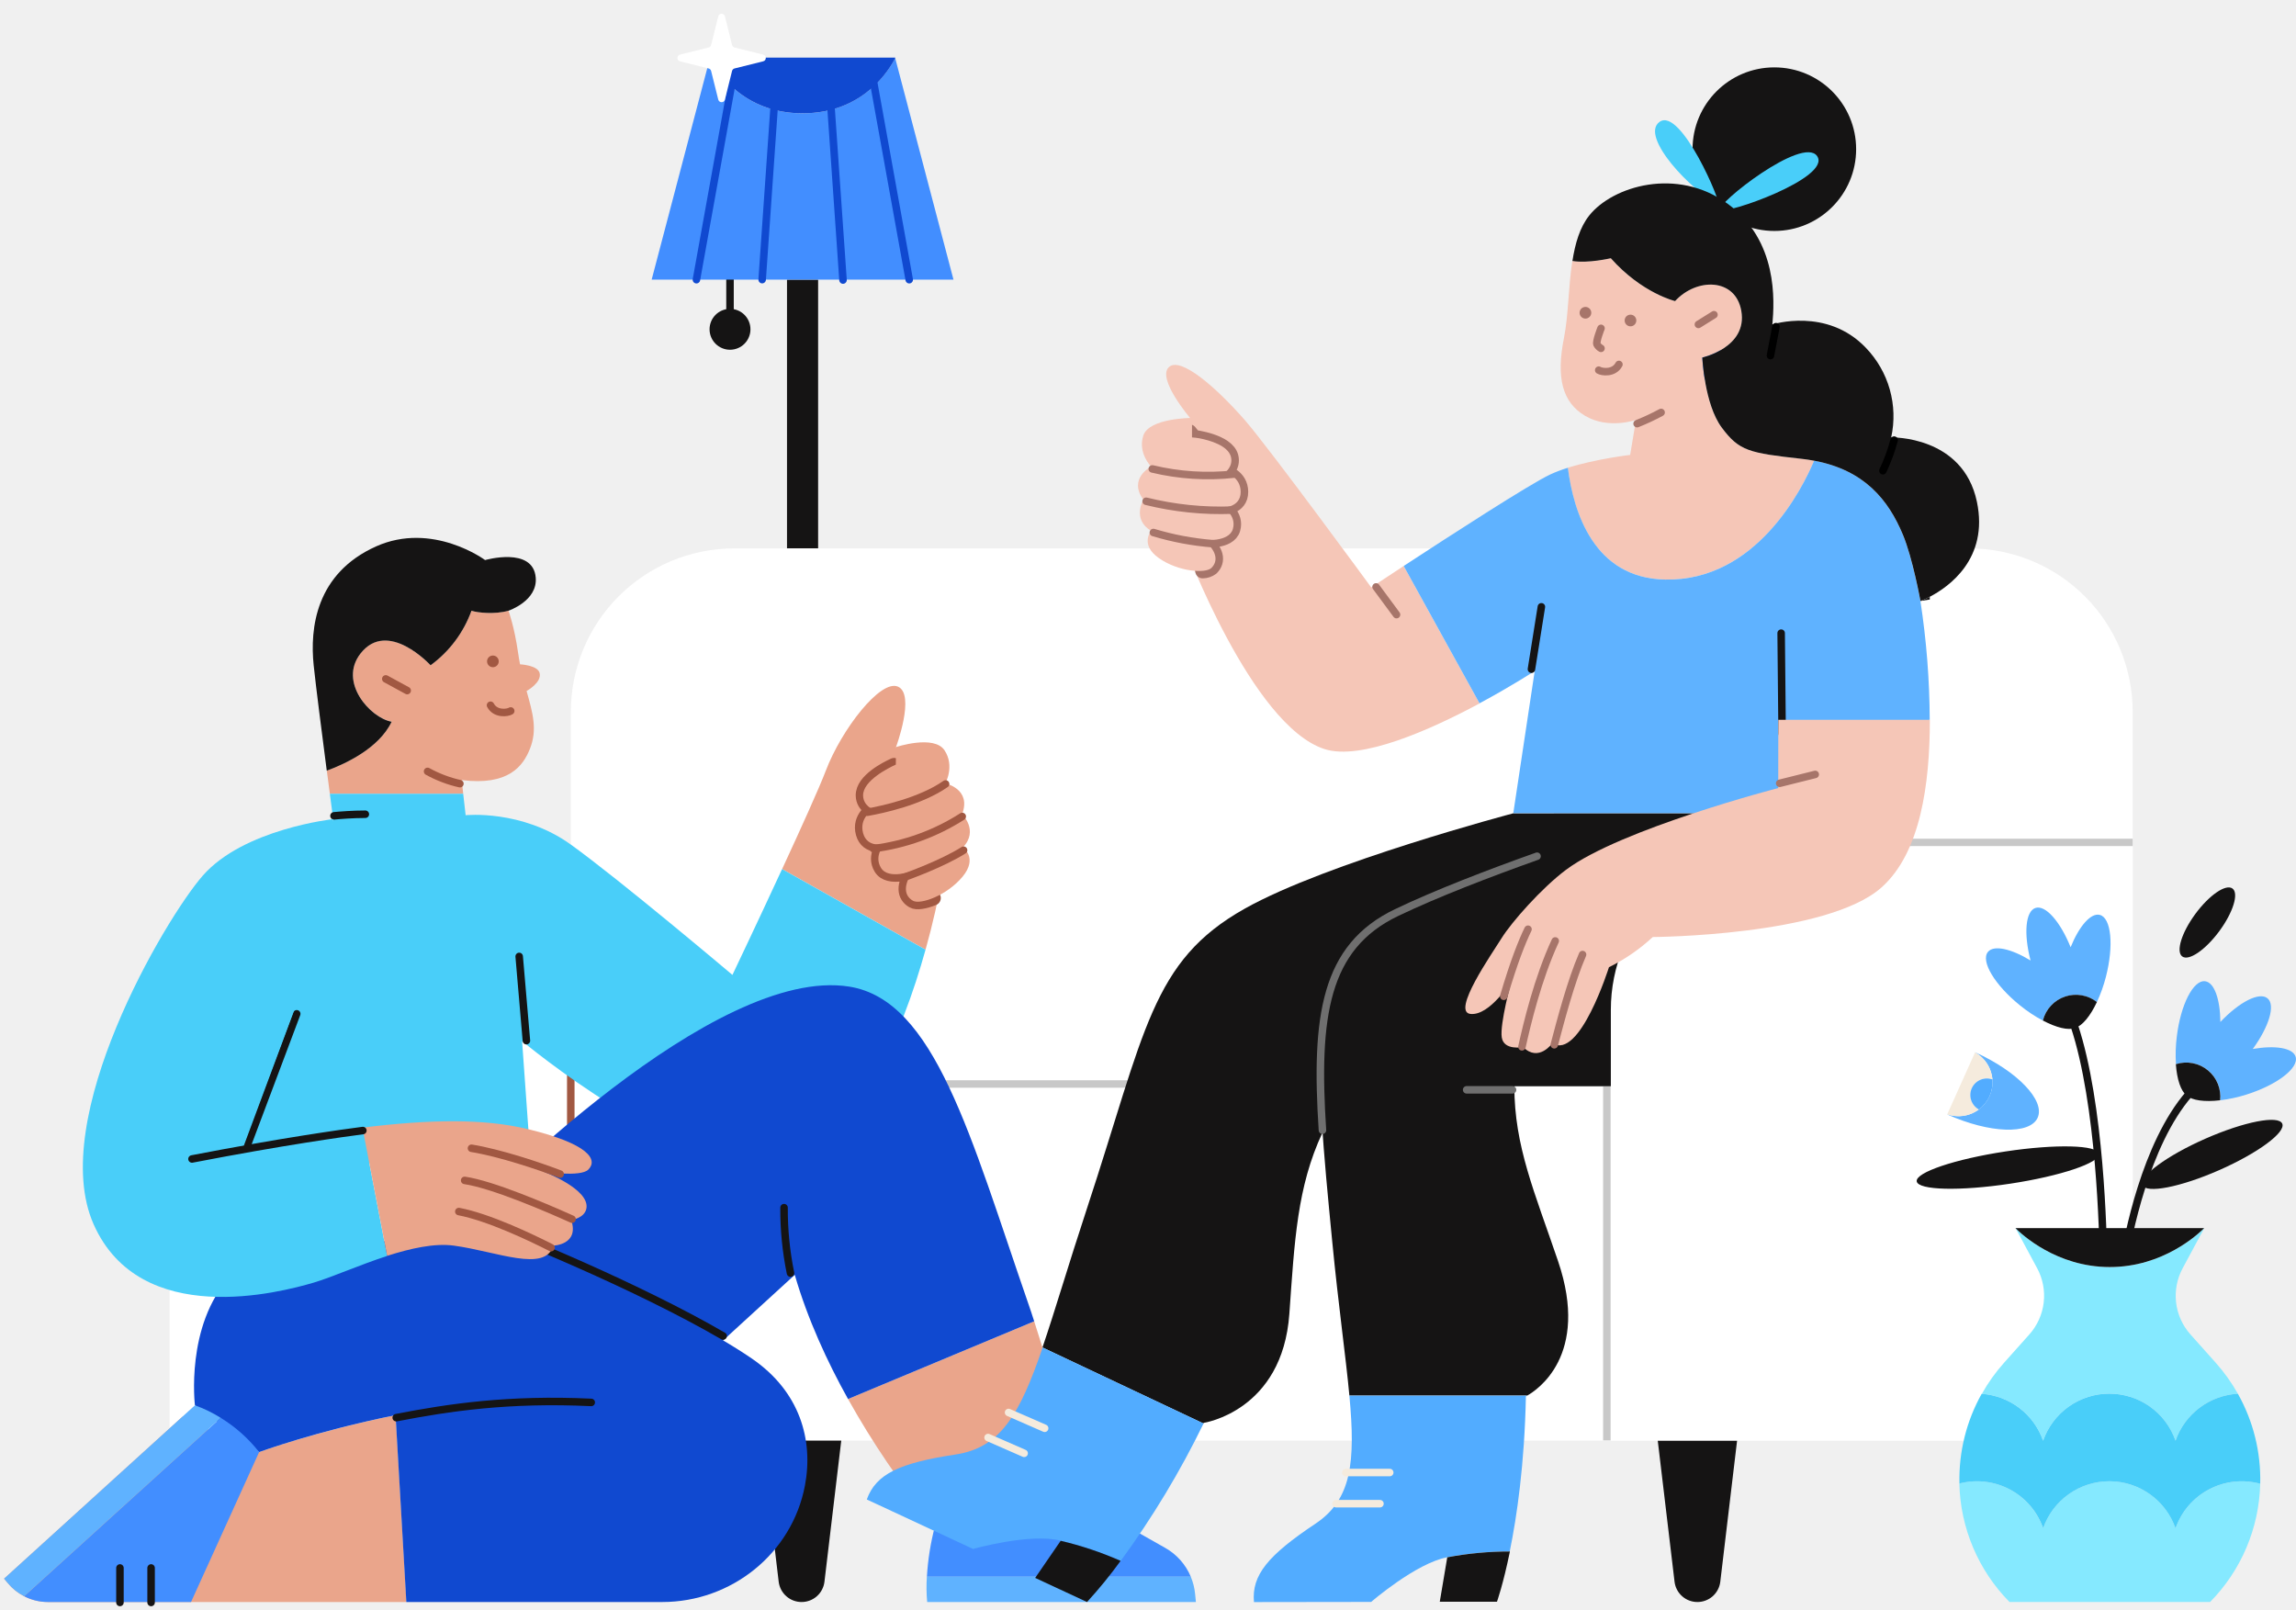
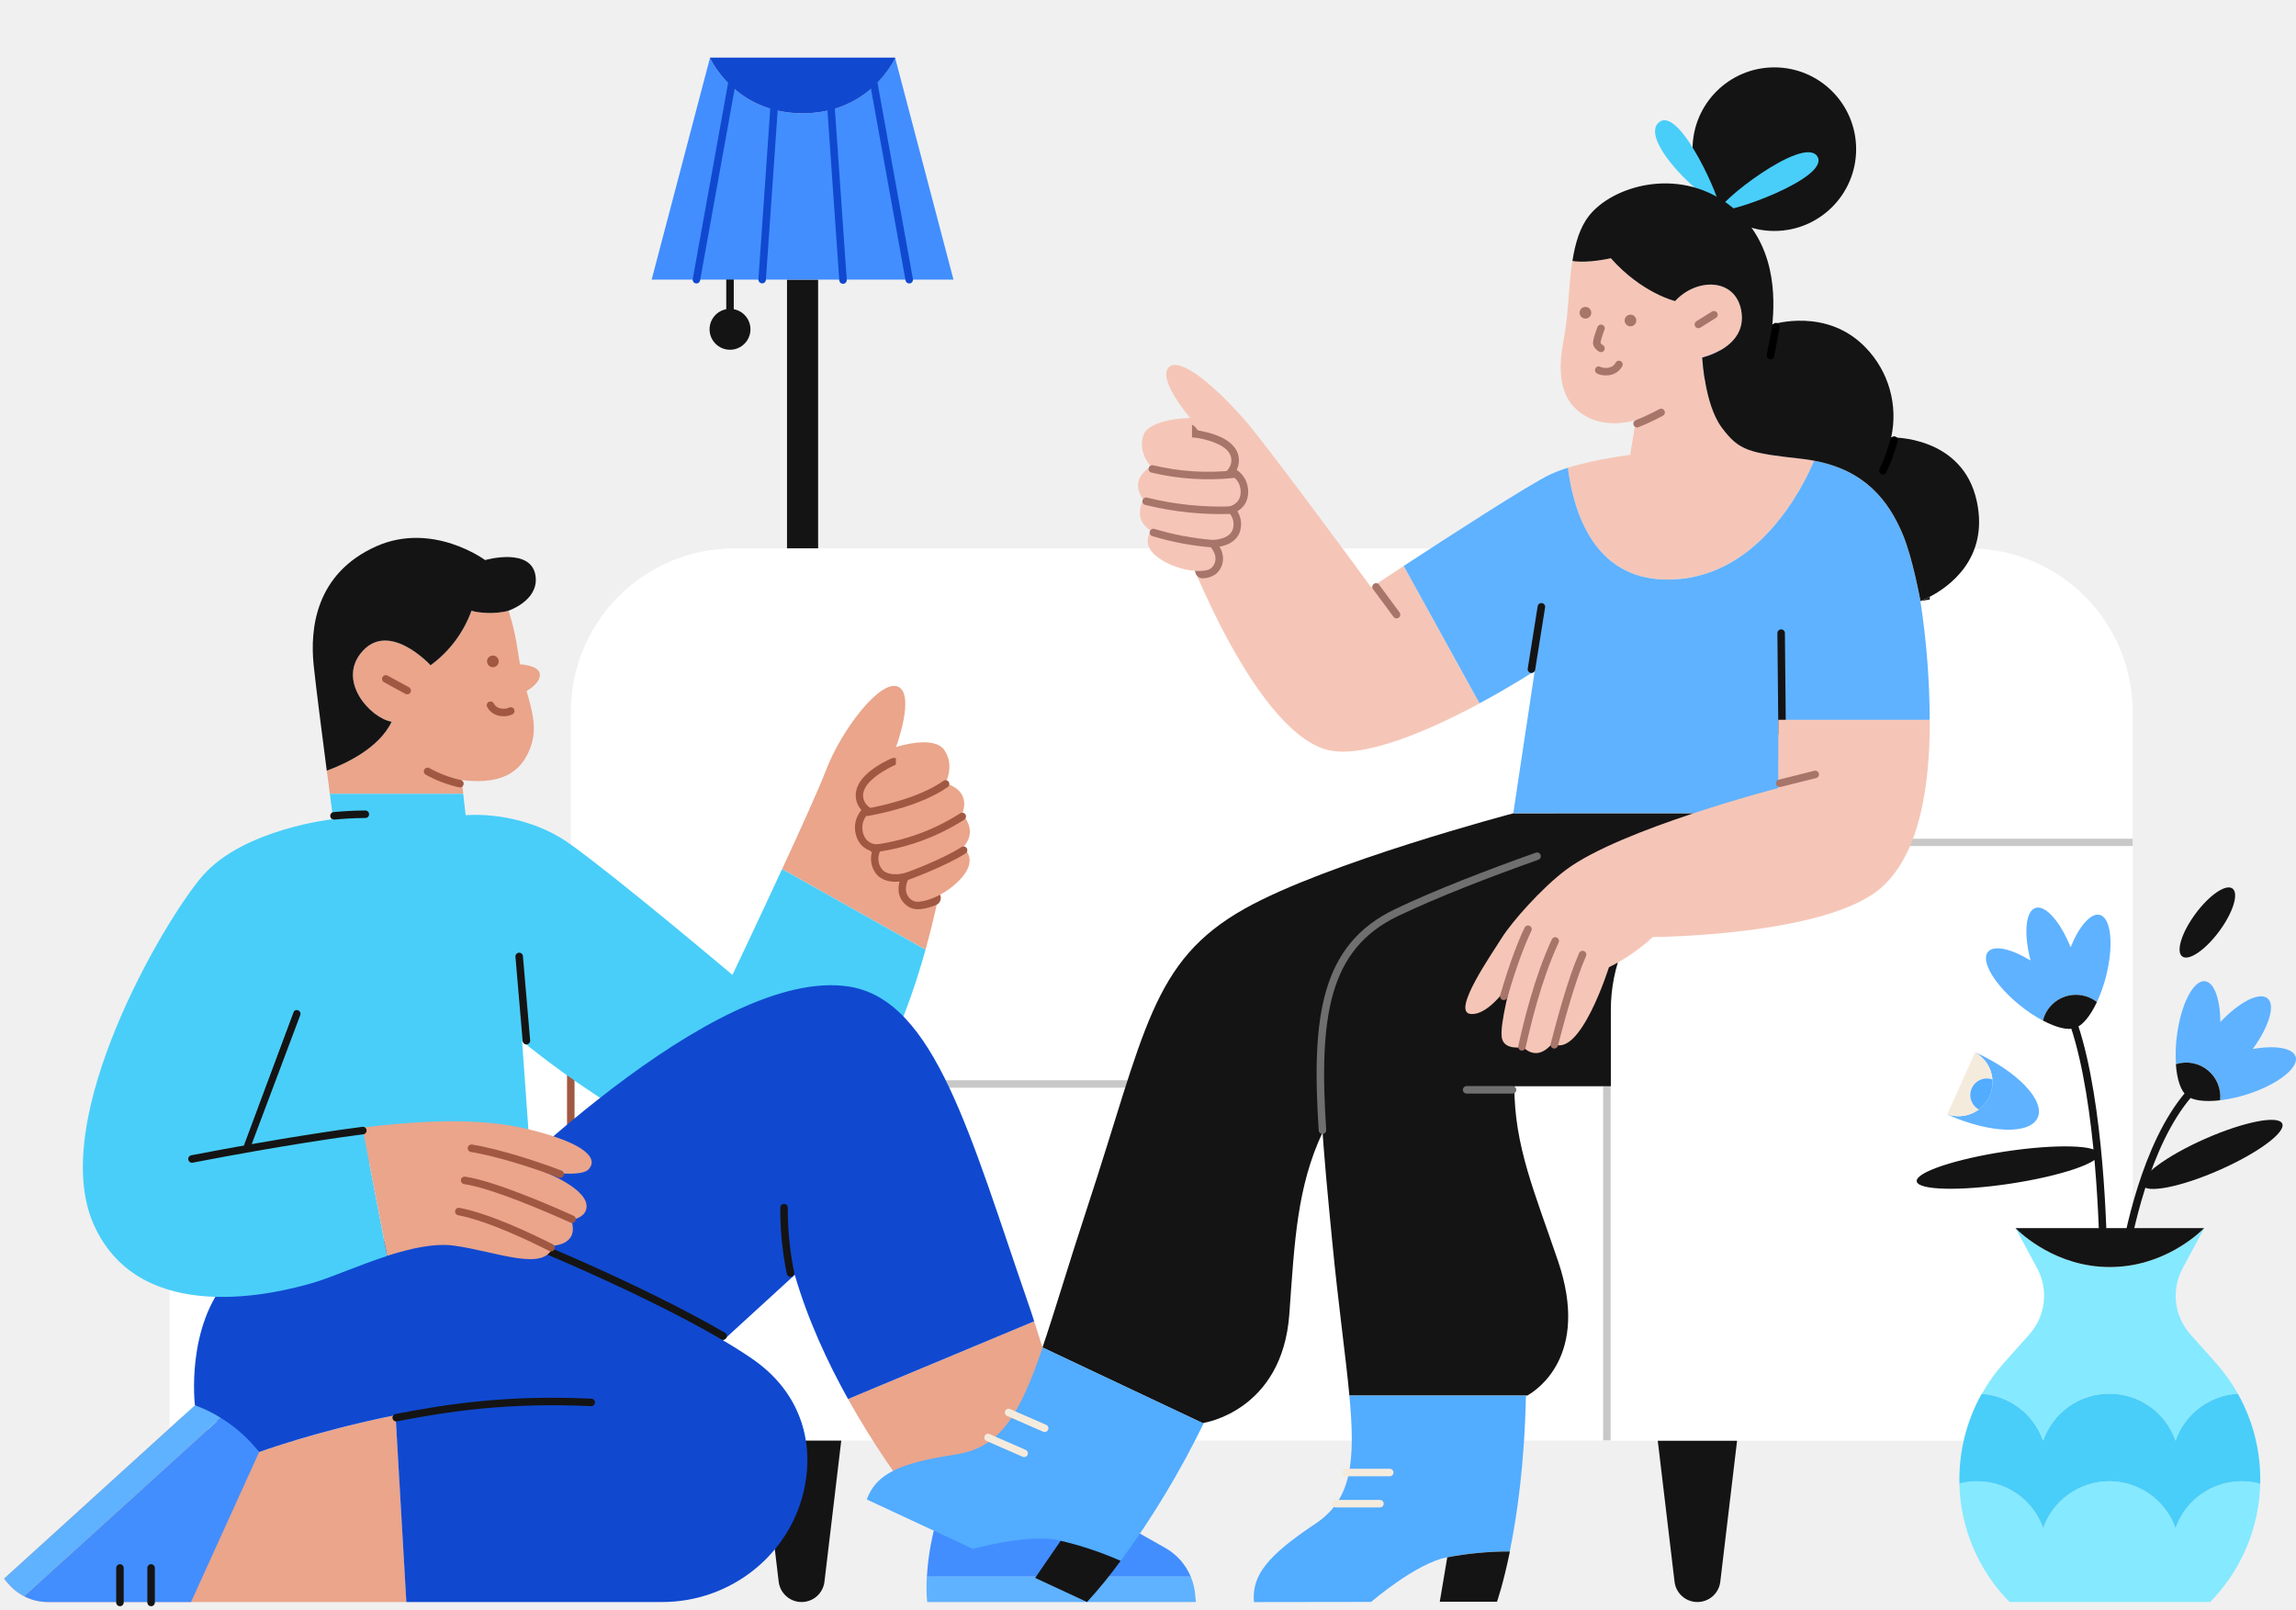
<svg xmlns="http://www.w3.org/2000/svg" width="709" height="497" viewBox="0 0 709 497" fill="none">
  <path d="M225.426 107.998C228.913 107.998 231.74 105.172 231.74 101.684C231.74 98.197 228.913 95.37 225.426 95.37C221.938 95.37 219.111 98.197 219.111 101.684C219.111 105.172 221.938 107.998 225.426 107.998Z" fill="#151414" />
  <path d="M225.423 79.736V99.583" stroke="#151414" stroke-width="2.32" stroke-miterlimit="10" />
  <path d="M252.634 86.354H243.025V169.343H252.634V86.354Z" fill="#151414" />
  <path d="M276.43 17.928C274.508 21.728 266.447 34.993 247.829 34.993C229.211 34.993 221.156 21.728 219.228 17.928L201.228 86.355H294.437L276.43 17.928Z" fill="#428EFF" />
  <path d="M268.662 19.257L280.766 86.367" stroke="#1049D0" stroke-width="2.32" stroke-miterlimit="10" stroke-linecap="round" />
  <path d="M227 20.13L215.052 86.367" stroke="#1049D0" stroke-width="2.32" stroke-miterlimit="10" stroke-linecap="round" />
  <path d="M239.981 19.701L235.352 86.343" stroke="#1049D0" stroke-width="2.32" stroke-miterlimit="10" stroke-linecap="round" />
  <path d="M255.678 19.701L260.32 86.474" stroke="#1049D0" stroke-width="2.32" stroke-miterlimit="10" stroke-linecap="round" />
  <path d="M247.851 34.987C266.475 34.987 274.53 21.722 276.452 17.922V17.791H219.262L219.225 17.922C221.153 21.728 229.208 34.987 247.851 34.987Z" fill="#1049D0" />
-   <path d="M221.796 5.052C222.063 3.978 223.589 3.978 223.857 5.052L226.059 13.896C226.154 14.277 226.452 14.575 226.833 14.67L235.677 16.872C236.751 17.14 236.751 18.666 235.677 18.933L226.833 21.136C226.452 21.231 226.154 21.528 226.059 21.91L223.857 30.754C223.589 31.827 222.063 31.827 221.796 30.754L219.593 21.91C219.498 21.528 219.201 21.231 218.82 21.136L209.975 18.933C208.902 18.666 208.902 17.14 209.975 16.872L218.82 14.67C219.201 14.575 219.498 14.277 219.593 13.896L221.796 5.052Z" fill="white" />
  <path d="M247.524 494.686C245.788 494.687 244.112 494.054 242.811 492.904C241.51 491.755 240.674 490.17 240.461 488.447L235.195 444.204H259.853L254.587 488.447C254.375 490.17 253.54 491.756 252.239 492.906C250.937 494.055 249.26 494.689 247.524 494.686Z" fill="#151414" />
  <path d="M524.156 494.686C522.42 494.689 520.744 494.055 519.444 492.905C518.144 491.756 517.309 490.17 517.099 488.447L511.833 444.204H536.485L531.219 488.447C531.007 490.17 530.171 491.756 528.87 492.906C527.569 494.055 525.892 494.689 524.156 494.686Z" fill="#151414" />
  <path d="M102.845 261.355H213.536V444.791H52.375V311.819C52.377 298.434 57.695 285.599 67.159 276.135C76.624 266.671 89.46 261.355 102.845 261.355Z" fill="white" />
  <path d="M226.728 169.344H608.1C621.485 169.344 634.322 174.661 643.787 184.126C653.252 193.591 658.57 206.428 658.57 219.813V444.772H176.271V219.807C176.271 206.422 181.588 193.585 191.053 184.12C200.518 174.655 213.355 169.337 226.74 169.337L226.728 169.344Z" fill="white" />
  <path d="M176.255 288.384V444.772" stroke="#A15842" stroke-width="2.32" stroke-miterlimit="10" stroke-linecap="round" />
  <path d="M226.728 334.723H608.1C621.485 334.723 634.322 340.04 643.787 349.505C653.252 358.97 658.57 371.808 658.57 385.193V444.778H176.271V385.193C176.271 371.81 181.586 358.974 191.048 349.51C200.511 340.045 213.345 334.726 226.728 334.723Z" fill="white" />
  <path d="M459.891 334.723H224.906C211.999 334.723 199.62 339.85 190.493 348.977C181.367 358.104 176.239 370.483 176.239 383.39V444.797" stroke="#C8C8C8" stroke-width="2.32" stroke-miterlimit="10" stroke-linecap="round" />
  <path d="M496.196 335.49V444.772" stroke="#C8C8C8" stroke-width="2.32" stroke-miterlimit="10" />
  <path d="M658.568 260.15H546.042" stroke="#C8C8C8" stroke-width="2.32" stroke-miterlimit="10" />
  <path d="M142.581 240.884C157.012 242.687 161.511 236.56 163.626 231.263C166.028 225.254 164.481 220.088 162.609 213.375C162.609 213.375 167.376 210.779 166.633 207.803C166.009 205.401 160.587 205.133 160.587 205.133C160.375 204.059 160.186 202.947 160.02 201.795C158.816 193.372 157.012 188.561 157.012 188.561C152.801 189.765 147.391 189.185 145.588 188.561C143.152 195.31 138.755 201.176 132.96 205.407C132.96 205.407 119.726 190.976 111.309 201.801C104.446 210.629 114.317 221.642 120.93 222.846C117 231.138 106.424 235.949 100.921 237.958C101.258 240.566 101.576 242.987 101.857 245.095H143.036L142.581 240.884Z" fill="#EAA58B" />
  <path d="M285.807 293.245C287.98 285.517 289.754 277.683 291.122 269.773L276.691 230.683C276.691 230.683 282.706 214.461 277.315 212.04C271.924 209.619 259.851 225.286 255.04 237.902C252.963 243.355 247.285 255.89 241.514 268.363L285.807 293.245Z" fill="#EAA58B" />
  <path d="M226.173 301.042C226.173 301.042 191.295 271.574 176.196 260.743C161.096 249.911 143.789 251.733 143.789 251.733L143.034 245.113H101.854C102.478 249.811 102.884 252.931 102.884 252.931L72.224 362.387L163.623 355.169L161.221 321.476C161.221 321.476 210.512 362.656 238.801 358.762C264.313 355.231 278.807 318.394 285.802 293.25L241.503 268.367C233.934 284.752 226.173 301.042 226.173 301.042Z" fill="#49CEF9" />
  <path d="M120.933 222.865C114.32 221.661 104.443 210.648 111.312 201.82C119.729 190.995 132.963 205.426 132.963 205.426C138.757 201.195 143.155 195.329 145.591 188.58C147.394 189.204 152.804 189.784 157.015 188.58C157.015 188.58 166.037 185.573 165.432 178.36C164.627 168.677 149.796 172.944 149.796 172.944C149.796 172.944 133.574 160.915 116.104 168.733C97.486 177.112 95.676 194.002 96.862 205.426C97.548 211.984 99.426 226.64 100.905 237.977C106.427 235.961 117.002 231.157 120.933 222.865Z" fill="#151414" />
  <path d="M288.195 277.29C285.444 278.426 283.029 278.757 281.956 278.139C279.261 276.604 278.836 273.391 282.037 268.874C282.037 268.874 274.431 271.837 272.085 267.981C269.739 264.125 273.265 260.575 273.265 260.575C273.265 260.575 267.88 262.06 266.564 257.268C265.247 252.477 269.683 249.968 269.683 249.968C269.683 249.968 266.651 248.839 266.564 245.676C266.445 241.077 273.938 237.346 276.097 236.367" stroke="#A15842" stroke-width="4.64" stroke-miterlimit="10" stroke-linecap="round" />
  <path d="M162.551 321.346L160.323 295.334" stroke="#151414" stroke-width="2.32" stroke-miterlimit="10" stroke-linecap="round" />
  <path d="M142.015 241.995C138.526 241.206 135.165 239.929 132.032 238.201" stroke="#A15842" stroke-width="2.32" stroke-miterlimit="10" stroke-linecap="round" />
  <path d="M76.128 354.264L91.626 313.054" stroke="#151414" stroke-width="2.32" stroke-miterlimit="10" stroke-linecap="round" />
  <path d="M157.709 219.539C156.717 220.163 152.986 220.637 151.47 217.773" stroke="#A15842" stroke-width="2.32" stroke-miterlimit="10" stroke-linecap="round" />
  <path d="M152.205 206.026C153.2 206.026 154.008 205.218 154.008 204.223C154.008 203.227 153.2 202.419 152.205 202.419C151.209 202.419 150.401 203.227 150.401 204.223C150.401 205.218 151.209 206.026 152.205 206.026Z" fill="#A15842" />
  <path d="M119.129 209.637L125.743 213.243" stroke="#A15842" stroke-width="2.32" stroke-miterlimit="10" stroke-linecap="round" />
  <path d="M287.845 470.204L333.91 456.571C330.398 444.429 323.678 421.412 319.354 408.004L261.871 432C269.393 445.471 278.085 458.255 287.845 470.204Z" fill="#EAA58B" />
  <path d="M288.719 471.234C287.371 476.352 286.535 481.592 286.224 486.876H367.715C366.152 483.113 363.376 479.982 359.829 477.978L336.226 464.614C336.226 464.614 335.327 461.494 333.911 456.565L287.846 470.204C288.407 470.878 288.719 471.234 288.719 471.234Z" fill="#428EFF" />
  <path d="M286.311 494.687H369.294L369.038 492.116C368.859 490.313 368.411 488.546 367.709 486.875H286.218C286.039 489.478 286.07 492.09 286.311 494.687Z" fill="#5FB2FF" />
  <path d="M245.42 393.66C249.401 407.387 255.496 420.558 261.873 432.001L319.356 408.005C318.732 405.989 318.108 404.192 317.584 402.676C299.596 350.696 288.721 308.893 262.26 304.657C220.612 298.03 149.765 369.758 139.127 380.776L154.451 390.066L202.631 412.696L220.182 416.746L245.42 393.66Z" fill="#1049D0" />
  <path d="M244.107 393.123C242.743 386.472 242.074 379.697 242.111 372.908" stroke="#151414" stroke-width="2.32" stroke-miterlimit="10" stroke-linecap="round" />
  <path d="M467.328 251.13C467.328 251.13 409.695 266.335 384.345 280.598C355.476 296.82 353.673 318.483 335.635 373.208C329.826 390.822 325.72 404.972 321.908 416.091L371.598 439.551L371.692 439.364C371.692 439.364 396.025 435.788 398.153 405.671C399.756 383.21 400.524 366.544 408.373 349.742L542.48 251.117L467.328 251.13Z" fill="#151414" />
  <path d="M295.117 449.127C277.741 451.76 270.49 455.142 267.664 463.022L300.489 478.302C300.489 478.302 318.09 473.311 327.568 475.75V475.781C333.916 477.271 340.114 479.345 346.08 481.977C355.859 468.629 364.421 454.429 371.661 439.55L321.971 416.09C314.846 436.898 308.906 447.037 295.117 449.127Z" fill="#52ACFF" />
  <path d="M319.662 487.237L335.672 494.687C339.37 490.653 342.832 486.41 346.042 481.977C340.076 479.345 333.879 477.271 327.53 475.782L319.662 487.237Z" fill="#151414" />
  <path d="M311.443 436.162L322.587 441.035" stroke="#F5EBDD" stroke-width="2.32" stroke-miterlimit="10" stroke-linecap="round" />
  <path d="M305.111 443.893L316.255 448.772" stroke="#F5EBDD" stroke-width="2.32" stroke-miterlimit="10" stroke-linecap="round" />
  <path d="M525.658 117.321C529.145 117.321 531.972 114.494 531.972 111.007C531.972 107.519 529.145 104.692 525.658 104.692C522.171 104.692 519.344 107.519 519.344 111.007C519.344 114.494 522.171 117.321 525.658 117.321Z" fill="#428EFF" />
  <path d="M547.914 71.318C561.863 71.318 573.171 60.01 573.171 46.061C573.171 32.112 561.863 20.805 547.914 20.805C533.965 20.805 522.657 32.112 522.657 46.061C522.657 60.01 533.965 71.318 547.914 71.318Z" fill="#151414" />
  <path d="M530.495 62.902C532.042 63.613 519.071 32.828 512.457 37.639C506.205 42.169 522.652 59.32 530.495 62.902Z" fill="#49CEF9" />
  <path d="M531.187 64.779C532.604 66.47 565.684 54.896 561.136 48.213C556.7 41.793 529.777 63.063 531.187 64.779Z" fill="#49CEF9" />
  <path d="M593.02 185.579L595.915 185.129V184.281C594.978 184.774 594.011 185.208 593.02 185.579Z" fill="#151414" />
  <path d="M514.234 178.966C542.386 179.477 556.593 150.814 560.199 142.26C558.951 142.029 557.704 141.829 556.331 141.68C540.109 139.876 537.089 139.277 531.673 132.058C526.257 124.84 525.658 110.408 525.658 110.408C525.658 110.408 539.684 107.288 537.688 95.977C535.885 85.75 523.855 85.75 517.242 92.969C517.242 92.969 507.015 90.561 497.394 79.736C497.394 79.736 490.356 81.389 485.54 80.584C484.292 88.458 484.367 97.268 482.944 104.393C480.536 116.423 482.32 124.241 489.558 128.452C496.795 132.664 505.193 129.65 505.193 129.65L503.39 140.475C503.39 140.475 492.89 141.692 484.136 144.444C485.877 158.033 492.135 178.566 514.234 178.966Z" fill="#F5C6B7" />
  <path d="M553.324 251.129L556.6 248.908L550.922 251.129H553.324Z" fill="#A15842" />
  <path d="M423.428 181.375C423.428 181.375 391.901 138.323 384.339 129.651C375.916 120.03 364.491 109.81 360.885 113.428C357.279 117.047 367.499 129.064 367.499 129.064L365.696 168.153C365.696 168.153 386.41 224.014 408.996 231.302C420.289 234.945 441.74 225.337 456.896 217.201L433.454 174.773C427.496 178.679 423.428 181.375 423.428 181.375Z" fill="#F5C6B7" />
  <path d="M593.018 185.578C593.018 185.578 590.61 172.351 587.603 165.132C583.104 154.326 575.679 145.166 560.2 142.259C556.593 150.813 542.386 179.476 514.234 178.965C492.135 178.565 485.877 158.032 484.155 144.443C482.311 145.006 480.506 145.69 478.752 146.489C472.406 149.453 447.605 165.513 433.454 174.772L456.87 217.174C466.722 211.89 473.916 207.191 473.916 207.191L467.302 251.091H550.909L556.587 248.87L595.895 222.203C595.844 209.94 594.882 197.699 593.018 185.578Z" fill="#5FB2FF" />
  <path d="M610.458 154.913C606.147 134.442 583.997 135.066 583.997 135.066C585.072 130.167 584.921 125.079 583.557 120.253C582.194 115.427 579.659 111.012 576.179 107.401C564.15 94.773 547.31 100.182 547.31 100.182C547.934 92.969 549.113 74.326 533.478 62.902C517.842 51.478 498.001 57.486 490.782 66.508C487.843 70.183 486.414 75.162 485.56 80.584C490.358 81.389 497.414 79.736 497.414 79.736C507.035 90.561 517.262 92.969 517.262 92.969C523.875 85.751 535.905 85.751 537.708 95.977C539.704 107.289 525.678 110.408 525.678 110.408C525.678 110.408 526.302 124.84 531.693 132.059C537.084 139.278 540.116 139.877 556.351 141.68C557.699 141.829 558.984 142.029 560.219 142.26C575.699 145.161 583.124 154.327 587.622 165.133C590.63 172.352 593.038 185.58 593.038 185.58C594.019 185.208 594.976 184.774 595.902 184.282C601.729 181.249 614.177 172.571 610.458 154.913Z" fill="#151414" />
  <path d="M524.459 100.181L529.27 97.18" stroke="#A7756A" stroke-width="2.32" stroke-miterlimit="10" stroke-linecap="round" />
  <path d="M493.682 114.3C494.68 114.924 498.405 115.398 499.921 112.534" stroke="#A7756A" stroke-width="2.32" stroke-miterlimit="10" stroke-linecap="round" />
  <path d="M503.489 100.768C504.485 100.768 505.292 99.96 505.292 98.965C505.292 97.969 504.485 97.161 503.489 97.161C502.493 97.161 501.686 97.969 501.686 98.965C501.686 99.96 502.493 100.768 503.489 100.768Z" fill="#A7756A" />
  <path d="M489.579 98.378C490.574 98.378 491.382 97.57 491.382 96.575C491.382 95.579 490.574 94.772 489.579 94.772C488.583 94.772 487.775 95.579 487.775 96.575C487.775 97.57 488.583 98.378 489.579 98.378Z" fill="#A7756A" />
  <path d="M494.389 101.386C494.389 101.386 492.748 105.497 493.141 106.321C493.426 106.85 493.86 107.284 494.389 107.569" stroke="#A7756A" stroke-width="2.32" stroke-miterlimit="10" stroke-linecap="round" />
  <path d="M371.391 176.27C372.369 176.261 373.319 175.942 374.105 175.359C376.232 173.231 375.802 170.118 371.646 166.724C371.646 166.724 379.52 167.541 380.718 163.329C381.916 159.118 377.717 156.716 377.717 156.716C377.717 156.716 383.127 156.716 383.127 151.905C383.127 147.095 378.316 145.891 378.316 145.891C378.316 145.891 380.862 144.05 380.119 141.08C378.915 136.269 368.695 135.065 368.695 135.065L367.285 133.343" stroke="#A7756A" stroke-width="4.64" stroke-linecap="round" stroke-linejoin="round" />
  <path d="M505.537 130.821C508.074 129.814 510.549 128.657 512.949 127.359" stroke="#A7756A" stroke-width="2.32" stroke-miterlimit="10" stroke-linecap="round" />
  <path d="M424.926 181.236L431.246 189.79" stroke="#A7756A" stroke-width="2.32" stroke-miterlimit="10" stroke-linecap="round" />
  <path d="M475.976 187.375L472.906 206.642" stroke="#151414" stroke-width="2.32" stroke-miterlimit="10" stroke-linecap="round" />
  <path d="M550.315 226.471L550.016 195.505" stroke="#151414" stroke-width="2.32" stroke-miterlimit="10" stroke-linecap="round" />
  <path d="M584.909 135.908C584.04 139.156 582.877 142.318 581.434 145.354" stroke="black" stroke-width="2.32" stroke-linecap="round" stroke-linejoin="round" />
  <path d="M548.414 100.874L546.711 109.808" stroke="black" stroke-width="2.32" stroke-linecap="round" stroke-linejoin="round" />
  <path d="M511.831 251.734C511.831 251.734 460.107 267.956 431.244 281.801C402.543 295.528 405.988 327.504 411.397 383.433C413.312 403.206 415.552 418.685 416.688 430.946H471.594C474.414 429.373 491.061 418.685 481.134 389.448C473.884 368.103 467.626 353.965 467.626 335.422H513.547C526.61 335.422 539.158 330.33 548.526 321.226C557.894 312.122 563.344 299.725 563.717 286.668L564.722 251.728L511.831 251.734Z" fill="#151414" />
  <path d="M406.22 470.491C391.595 480.237 386.46 486.364 387.221 494.706L423.409 494.656C423.409 494.656 437.242 482.683 446.863 480.879C453.239 479.668 459.715 479.064 466.205 479.076C468.407 468.288 470.778 452.097 471.196 431.171L471.595 430.965H416.689C418.605 451.542 417.388 463.035 406.22 470.491Z" fill="#52ACFF" />
  <path d="M444.598 494.599H462.261C462.261 494.599 464.183 489.227 466.254 479.082C459.764 479.07 453.288 479.673 446.912 480.885L444.598 494.599Z" fill="#151414" />
  <path d="M467.072 336.526H452.896" stroke="#6F6F6F" stroke-width="2.32" stroke-linecap="round" stroke-linejoin="round" />
  <path d="M415.587 454.7H429.145" stroke="#F5EBDD" stroke-width="2.32" stroke-miterlimit="10" stroke-linecap="round" />
  <path d="M412.569 464.32H426.127" stroke="#F5EBDD" stroke-width="2.32" stroke-miterlimit="10" stroke-linecap="round" />
  <path d="M547.864 261.355H658.569V444.791H497.426V311.819C497.427 298.44 502.741 285.609 512.199 276.146C521.657 266.683 534.485 261.363 547.864 261.355Z" fill="white" />
  <path d="M630.903 444.872C632.381 440.628 635.144 436.948 638.808 434.344C642.471 431.741 646.855 430.342 651.349 430.342C655.844 430.342 660.227 431.741 663.891 434.344C667.555 436.948 670.317 440.628 671.796 444.872C673.209 440.821 675.793 437.281 679.221 434.701C682.649 432.12 686.766 430.616 691.05 430.378C689.137 426.966 686.859 423.771 684.255 420.851L676.394 412.047C673.946 409.301 672.403 405.868 671.974 402.215C671.546 398.561 672.252 394.864 673.998 391.626L680.674 379.222C678.802 381.094 667.971 391.252 651.53 391.252C635.09 391.252 624.265 381.113 622.393 379.222L629.075 391.626C630.817 394.866 631.521 398.563 631.09 402.216C630.659 405.869 629.115 409.302 626.667 412.047L618.805 420.851C616.196 423.776 613.913 426.977 611.998 430.397C616.219 430.698 620.259 432.23 623.619 434.802C626.979 437.375 629.511 440.876 630.903 444.872Z" fill="#85E9FF" />
  <path d="M692.242 457.388C687.747 457.39 683.364 458.791 679.7 461.396C676.036 464.001 673.274 467.681 671.795 471.926C670.32 467.678 667.559 463.995 663.895 461.389C660.231 458.783 655.846 457.382 651.349 457.382C646.853 457.382 642.468 458.783 638.804 461.389C635.14 463.995 632.378 467.678 630.903 471.926C629.117 466.793 625.466 462.52 620.675 459.954C615.884 457.388 610.303 456.717 605.041 458.074C605.349 471.802 610.889 484.894 620.527 494.674H682.471C692.09 484.915 697.626 471.855 697.951 458.155C696.09 457.648 694.17 457.39 692.242 457.388Z" fill="#85E9FF" />
  <path d="M651.5 391.252C667.94 391.252 678.766 381.113 680.644 379.222H622.362C624.234 381.113 635.066 391.252 651.5 391.252Z" fill="#151414" />
  <path d="M630.904 471.938C632.379 467.69 635.14 464.007 638.804 461.401C642.469 458.795 646.853 457.394 651.35 457.394C655.846 457.394 660.231 458.795 663.895 461.401C667.559 464.007 670.321 467.69 671.796 471.938C673.598 466.754 677.301 462.449 682.157 459.892C687.013 457.336 692.658 456.719 697.951 458.167C698.2 448.451 695.815 438.849 691.051 430.377C686.767 430.615 682.65 432.119 679.222 434.7C675.794 437.28 673.209 440.82 671.796 444.871C670.318 440.627 667.555 436.947 663.892 434.343C660.228 431.74 655.845 430.341 651.35 430.341C646.855 430.341 642.472 431.74 638.808 434.343C635.144 436.947 632.382 440.627 630.904 444.871C629.508 440.866 626.966 437.359 623.594 434.785C620.222 432.212 616.168 430.686 611.936 430.396C607.206 438.843 604.835 448.408 605.073 458.086C610.335 456.729 615.916 457.4 620.707 459.966C625.497 462.532 629.148 466.805 630.935 471.938H630.904Z" fill="#49CEF9" />
  <path d="M655.818 389.548C657.004 382.273 662.413 353.41 676.009 337.762" stroke="#151414" stroke-width="2.32" stroke-miterlimit="10" stroke-linecap="round" />
  <path d="M649.533 389.754C649.446 381.493 648.597 340.9 640.523 316.679" stroke="#151414" stroke-width="2.32" stroke-miterlimit="10" stroke-linecap="round" />
  <path d="M685.299 361.318C697.221 356.072 705.929 349.646 704.75 346.965C703.57 344.285 692.949 346.364 681.027 351.61C669.104 356.856 660.396 363.282 661.575 365.963C662.755 368.644 673.376 366.564 685.299 361.318Z" fill="#151414" />
  <path d="M685.291 287.565C689.576 281.772 691.41 275.864 689.388 274.368C687.365 272.872 682.252 276.355 677.967 282.148C673.683 287.941 671.848 293.849 673.871 295.345C675.893 296.841 681.006 293.358 685.291 287.565Z" fill="#151414" />
  <path d="M620.768 365.506C636.308 363.156 648.569 359.025 648.154 356.278C647.739 353.532 634.804 353.211 619.264 355.561C603.725 357.912 591.464 362.043 591.879 364.789C592.294 367.535 605.229 367.856 620.768 365.506Z" fill="#151414" />
  <path d="M609.909 324.935V324.978C612.202 326.263 613.931 328.36 614.756 330.856C615.581 333.353 615.441 336.067 614.364 338.465C613.287 340.863 611.351 342.771 608.937 343.814C606.524 344.856 603.807 344.956 601.323 344.095V344.139C614.351 349.992 626.842 350.435 629.225 345.131C631.609 339.828 622.936 330.787 609.909 324.935Z" fill="#5FB2FF" />
  <path d="M648.419 282.512C645.643 281.795 642.036 285.988 639.403 292.495C636.234 284.615 631.635 279.343 628.541 280.366C625.446 281.389 624.884 288.359 627.031 296.588C621.053 292.945 615.656 291.722 613.859 293.949C611.563 296.794 615.987 304.169 623.743 310.427C625.949 312.227 628.325 313.808 630.837 315.15C631.264 313.452 632.109 311.888 633.295 310.599C634.481 309.31 635.97 308.338 637.627 307.771C639.283 307.204 641.056 307.06 642.782 307.351C644.509 307.643 646.136 308.361 647.514 309.441C648.677 306.941 649.606 304.338 650.291 301.667C652.787 291.996 651.957 283.43 648.419 282.512Z" fill="#5FB2FF" />
  <path d="M708.877 326.294C708.023 323.561 702.557 322.719 695.656 323.911C700.648 317.047 702.719 310.365 700.211 308.275C697.703 306.185 691.476 309.404 685.648 315.569C685.58 308.568 683.777 303.346 680.925 302.996C677.3 302.553 673.376 310.209 672.19 320.098C671.831 322.922 671.746 325.774 671.934 328.615C673.602 328.08 675.377 327.97 677.097 328.295C678.818 328.62 680.431 329.37 681.788 330.476C683.145 331.583 684.205 333.011 684.87 334.631C685.536 336.251 685.786 338.011 685.598 339.752C688.336 339.418 691.037 338.831 693.666 337.999C703.143 335.023 709.969 329.782 708.877 326.294Z" fill="#5FB2FF" />
  <path d="M681.842 330.55C680.483 329.416 678.859 328.644 677.121 328.306C675.384 327.968 673.589 328.074 671.903 328.615C672.24 333.32 673.432 336.92 675.223 338.262C676.888 339.809 680.757 340.321 685.567 339.753C685.754 338.03 685.511 336.289 684.861 334.683C684.211 333.077 683.174 331.657 681.842 330.55Z" fill="#151414" />
  <path d="M637.736 307.713C636.055 308.268 634.54 309.239 633.335 310.536C632.129 311.833 631.272 313.414 630.842 315.132C635.01 317.334 638.697 318.251 640.781 317.415C642.977 316.791 645.454 313.809 647.52 309.423C646.156 308.353 644.55 307.637 642.843 307.338C641.136 307.04 639.381 307.169 637.736 307.713Z" fill="#151414" />
  <path d="M611.069 342.585C609.955 341.959 609.115 340.939 608.716 339.724C608.317 338.51 608.388 337.19 608.914 336.025C609.44 334.86 610.384 333.935 611.56 333.432C612.735 332.929 614.056 332.884 615.262 333.307C615.122 331.582 614.559 329.918 613.622 328.463C612.685 327.007 611.403 325.806 609.89 324.965L601.305 344.083C602.93 344.654 604.671 344.816 606.374 344.555C608.077 344.293 609.69 343.617 611.069 342.585Z" fill="#F5EBDD" />
  <path d="M608.878 336.034C608.354 337.203 608.288 338.527 608.693 339.743C609.099 340.958 609.947 341.977 611.068 342.598C612.497 341.534 613.632 340.124 614.365 338.501C615.099 336.878 615.407 335.095 615.261 333.32C614.051 332.886 612.722 332.925 611.539 333.428C610.356 333.931 609.406 334.861 608.878 336.034Z" fill="#52ACFF" />
  <path d="M368.096 129.051C368.096 129.051 354.868 129.051 353.065 134.461C351.262 139.87 355.467 144.088 355.467 144.088C355.467 144.088 348.255 147.694 353.065 154.308C353.065 154.308 349.453 160.323 355.467 163.929C355.467 163.929 351.861 168.141 357.876 172.352C363.89 176.564 372.307 177.163 374.098 175.359C376.226 173.232 375.795 170.118 371.64 166.724C371.64 166.724 379.514 167.542 380.712 163.33C381.91 159.119 377.711 156.716 377.711 156.716C377.711 156.716 383.12 156.716 383.12 151.906C383.12 147.095 378.31 145.891 378.31 145.891C378.31 145.891 380.855 144.051 380.113 141.081C379.227 137.543 373.474 135.958 370.485 135.365C369.691 135.219 368.889 135.119 368.083 135.066L368.096 129.051Z" fill="#F5C6B7" />
  <path d="M356.161 164.433C362.136 166.239 368.288 167.396 374.511 167.883" stroke="#A7756A" stroke-width="2.32" stroke-miterlimit="10" stroke-linecap="round" />
  <path d="M353.92 154.781C362.625 156.935 371.588 157.857 380.549 157.52" stroke="#A7756A" stroke-width="2.32" stroke-miterlimit="10" stroke-linecap="round" />
  <path d="M355.824 144.798C364.076 146.78 372.607 147.325 381.044 146.408" stroke="#A7756A" stroke-width="2.32" stroke-miterlimit="10" stroke-linecap="round" />
  <path d="M549.114 243.335C549.114 243.335 500.403 255.97 483.563 268.598C475.958 274.301 466.717 284.821 463.722 289.644C460.727 294.467 448.087 312.498 454.101 313.097C460.116 313.696 466.73 302.877 466.73 302.877C466.73 302.877 463.111 316.104 463.735 320.316C464.359 324.528 470.348 323.323 470.348 323.323C475.159 328.134 479.371 322.119 479.371 322.119C487.787 327.529 496.841 298.666 496.841 298.666C501.78 296.231 506.339 293.091 510.374 289.344C510.374 289.344 564.194 289.045 581.034 274.008C592.988 263.339 595.94 242.293 595.933 222.265H549.139L549.114 243.335Z" fill="#F5C6B7" />
  <path d="M549.562 241.876L560.543 239.131" stroke="#A7756A" stroke-width="2.32" stroke-miterlimit="10" stroke-linecap="round" />
  <path d="M464.359 307.645C467.479 297.038 469.975 290.799 471.847 286.937" stroke="#A7756A" stroke-width="2.32" stroke-miterlimit="10" stroke-linecap="round" />
  <path d="M480.255 290.549C474.839 302.216 471.52 316.292 469.973 323.243" stroke="#A7756A" stroke-width="2.32" stroke-miterlimit="10" stroke-linecap="round" />
  <path d="M488.692 294.754C485.154 302.866 481.941 315.07 479.957 322.619" stroke="#A7756A" stroke-width="2.32" stroke-miterlimit="10" stroke-linecap="round" />
  <path d="M474.638 264.388C459.982 269.604 443.622 275.869 431.244 281.802C409.057 292.409 406.08 313.941 408.37 348.987" stroke="#6F6F6F" stroke-width="2.32" stroke-linecap="round" stroke-linejoin="round" />
  <path d="M122.175 436.979C97.573 441.97 80.041 448.384 80.041 448.384L56.369 437.896L56.419 437.378L1.257 487.473L2.461 488.915C3.967 490.721 5.851 492.174 7.98 493.171C10.11 494.168 12.432 494.686 14.784 494.686H125.5L122.175 436.979Z" fill="#EAA58B" />
  <path d="M80.016 448.385C80.016 448.385 97.548 441.94 122.15 436.979L125.475 494.687H204.496C225.86 494.687 244.584 479.713 248.564 458.723C251.216 444.716 247.073 429.717 232.186 419.516C208.24 403.106 157.015 381.63 143.788 377.419L71.018 394.265C57.186 409.302 60.193 433.953 60.193 433.953L80.016 448.385Z" fill="#1049D0" />
  <path d="M122.356 437.759C138.716 434.596 156.991 431.857 182.572 433.049" stroke="#151414" stroke-width="2.32" stroke-miterlimit="10" stroke-linecap="round" />
  <path d="M145.037 376.795C156.611 380.482 197.279 397.385 223.303 412.546" stroke="#151414" stroke-width="2.32" stroke-miterlimit="10" stroke-linecap="round" />
  <path d="M68.163 437.816L7.461 492.903C9.731 494.076 12.249 494.688 14.805 494.687H58.991L80.018 448.385C76.725 444.187 72.711 440.608 68.163 437.816Z" fill="#428EFF" />
  <path d="M60.193 433.947L1.257 487.474L2.461 488.916C3.84 490.567 5.537 491.923 7.452 492.903L68.161 437.816C65.656 436.236 62.984 434.938 60.193 433.947Z" fill="#5FB2FF" />
  <path d="M46.66 484.168V494.825" stroke="#151414" stroke-width="2.32" stroke-miterlimit="10" stroke-linecap="round" />
  <path d="M37.04 484.168V494.825" stroke="#151414" stroke-width="2.32" stroke-miterlimit="10" stroke-linecap="round" />
  <path d="M103.133 251.922C105.005 251.747 108.91 251.429 112.816 251.429" stroke="#151414" stroke-width="2.32" stroke-miterlimit="10" stroke-linecap="round" />
  <path d="M276.693 230.683C276.693 230.683 288.422 226.796 291.667 231.687C294.911 236.579 291.904 241.92 291.904 241.92C291.904 241.92 300.071 243.536 297.095 251.435C297.095 251.435 302.33 256.426 297.338 261.667C297.338 261.667 302.08 264.868 297.245 270.702C292.409 276.535 284.205 279.437 281.915 278.139C279.22 276.604 278.795 273.391 281.996 268.874C281.996 268.874 274.39 271.837 272.044 267.981C269.698 264.125 273.224 260.575 273.224 260.575C273.224 260.575 267.839 262.06 266.522 257.268C265.206 252.477 269.642 249.968 269.642 249.968C269.642 249.968 266.61 248.839 266.522 245.676C266.404 241.077 274.471 237.072 276.63 236.098L276.693 230.683Z" fill="#EAA58B" />
  <path d="M267.819 250.811C272.449 250 284.21 247.491 291.997 242.076" stroke="#A15842" stroke-width="2.32" stroke-miterlimit="10" stroke-linecap="round" />
  <path d="M269.689 262.048C279.466 260.823 288.846 257.429 297.142 252.115" stroke="#A15842" stroke-width="2.32" stroke-miterlimit="10" stroke-linecap="round" />
  <path d="M278.426 271.201C280.092 270.614 290.961 266.715 297.556 262.534" stroke="#A15842" stroke-width="2.32" stroke-miterlimit="10" stroke-linecap="round" />
  <path d="M111.944 348.2C101.057 349.529 88.909 351.494 75.232 353.94L94.474 302.222L102.891 252.932C102.891 252.932 75.232 255.939 62.604 270.402C50.955 283.71 14.492 345.573 28.912 378.049C43.331 410.524 86.656 399.069 96.864 396.062C102.436 394.421 110.877 390.64 119.544 387.826L111.944 348.2Z" fill="#49CEF9" />
  <path d="M140.174 384.638C153.408 386.441 168.438 393.055 170.847 384.638C170.847 384.638 178.958 384.432 176.4 376.72C176.4 376.72 180.468 376.215 181.067 373.207C182.271 367.199 167.839 361.783 167.839 361.783C167.839 361.783 179.263 363.586 181.672 361.159C184.735 358.089 181.753 353.204 163.091 348.681C149.539 345.399 133.142 345.598 111.929 348.194L119.547 387.795C126.809 385.486 134.159 383.814 140.174 384.638Z" fill="#EAA58B" />
  <path d="M172.981 362.551C166.574 360.093 154.407 356.006 145.591 354.571" stroke="#A15842" stroke-width="2.32" stroke-miterlimit="10" stroke-linecap="round" />
  <path d="M176.652 376.471C168.291 372.728 152.144 365.789 143.483 364.492" stroke="#A15842" stroke-width="2.32" stroke-miterlimit="10" stroke-linecap="round" />
  <path d="M170.169 385.261C163.724 381.992 150.827 375.852 141.681 374.111" stroke="#A15842" stroke-width="2.32" stroke-miterlimit="10" stroke-linecap="round" />
  <path d="M112.047 349.1C106.169 349.861 87.37 352.456 59.287 357.878" stroke="#151414" stroke-width="2.32" stroke-miterlimit="10" stroke-linecap="round" />
</svg>
